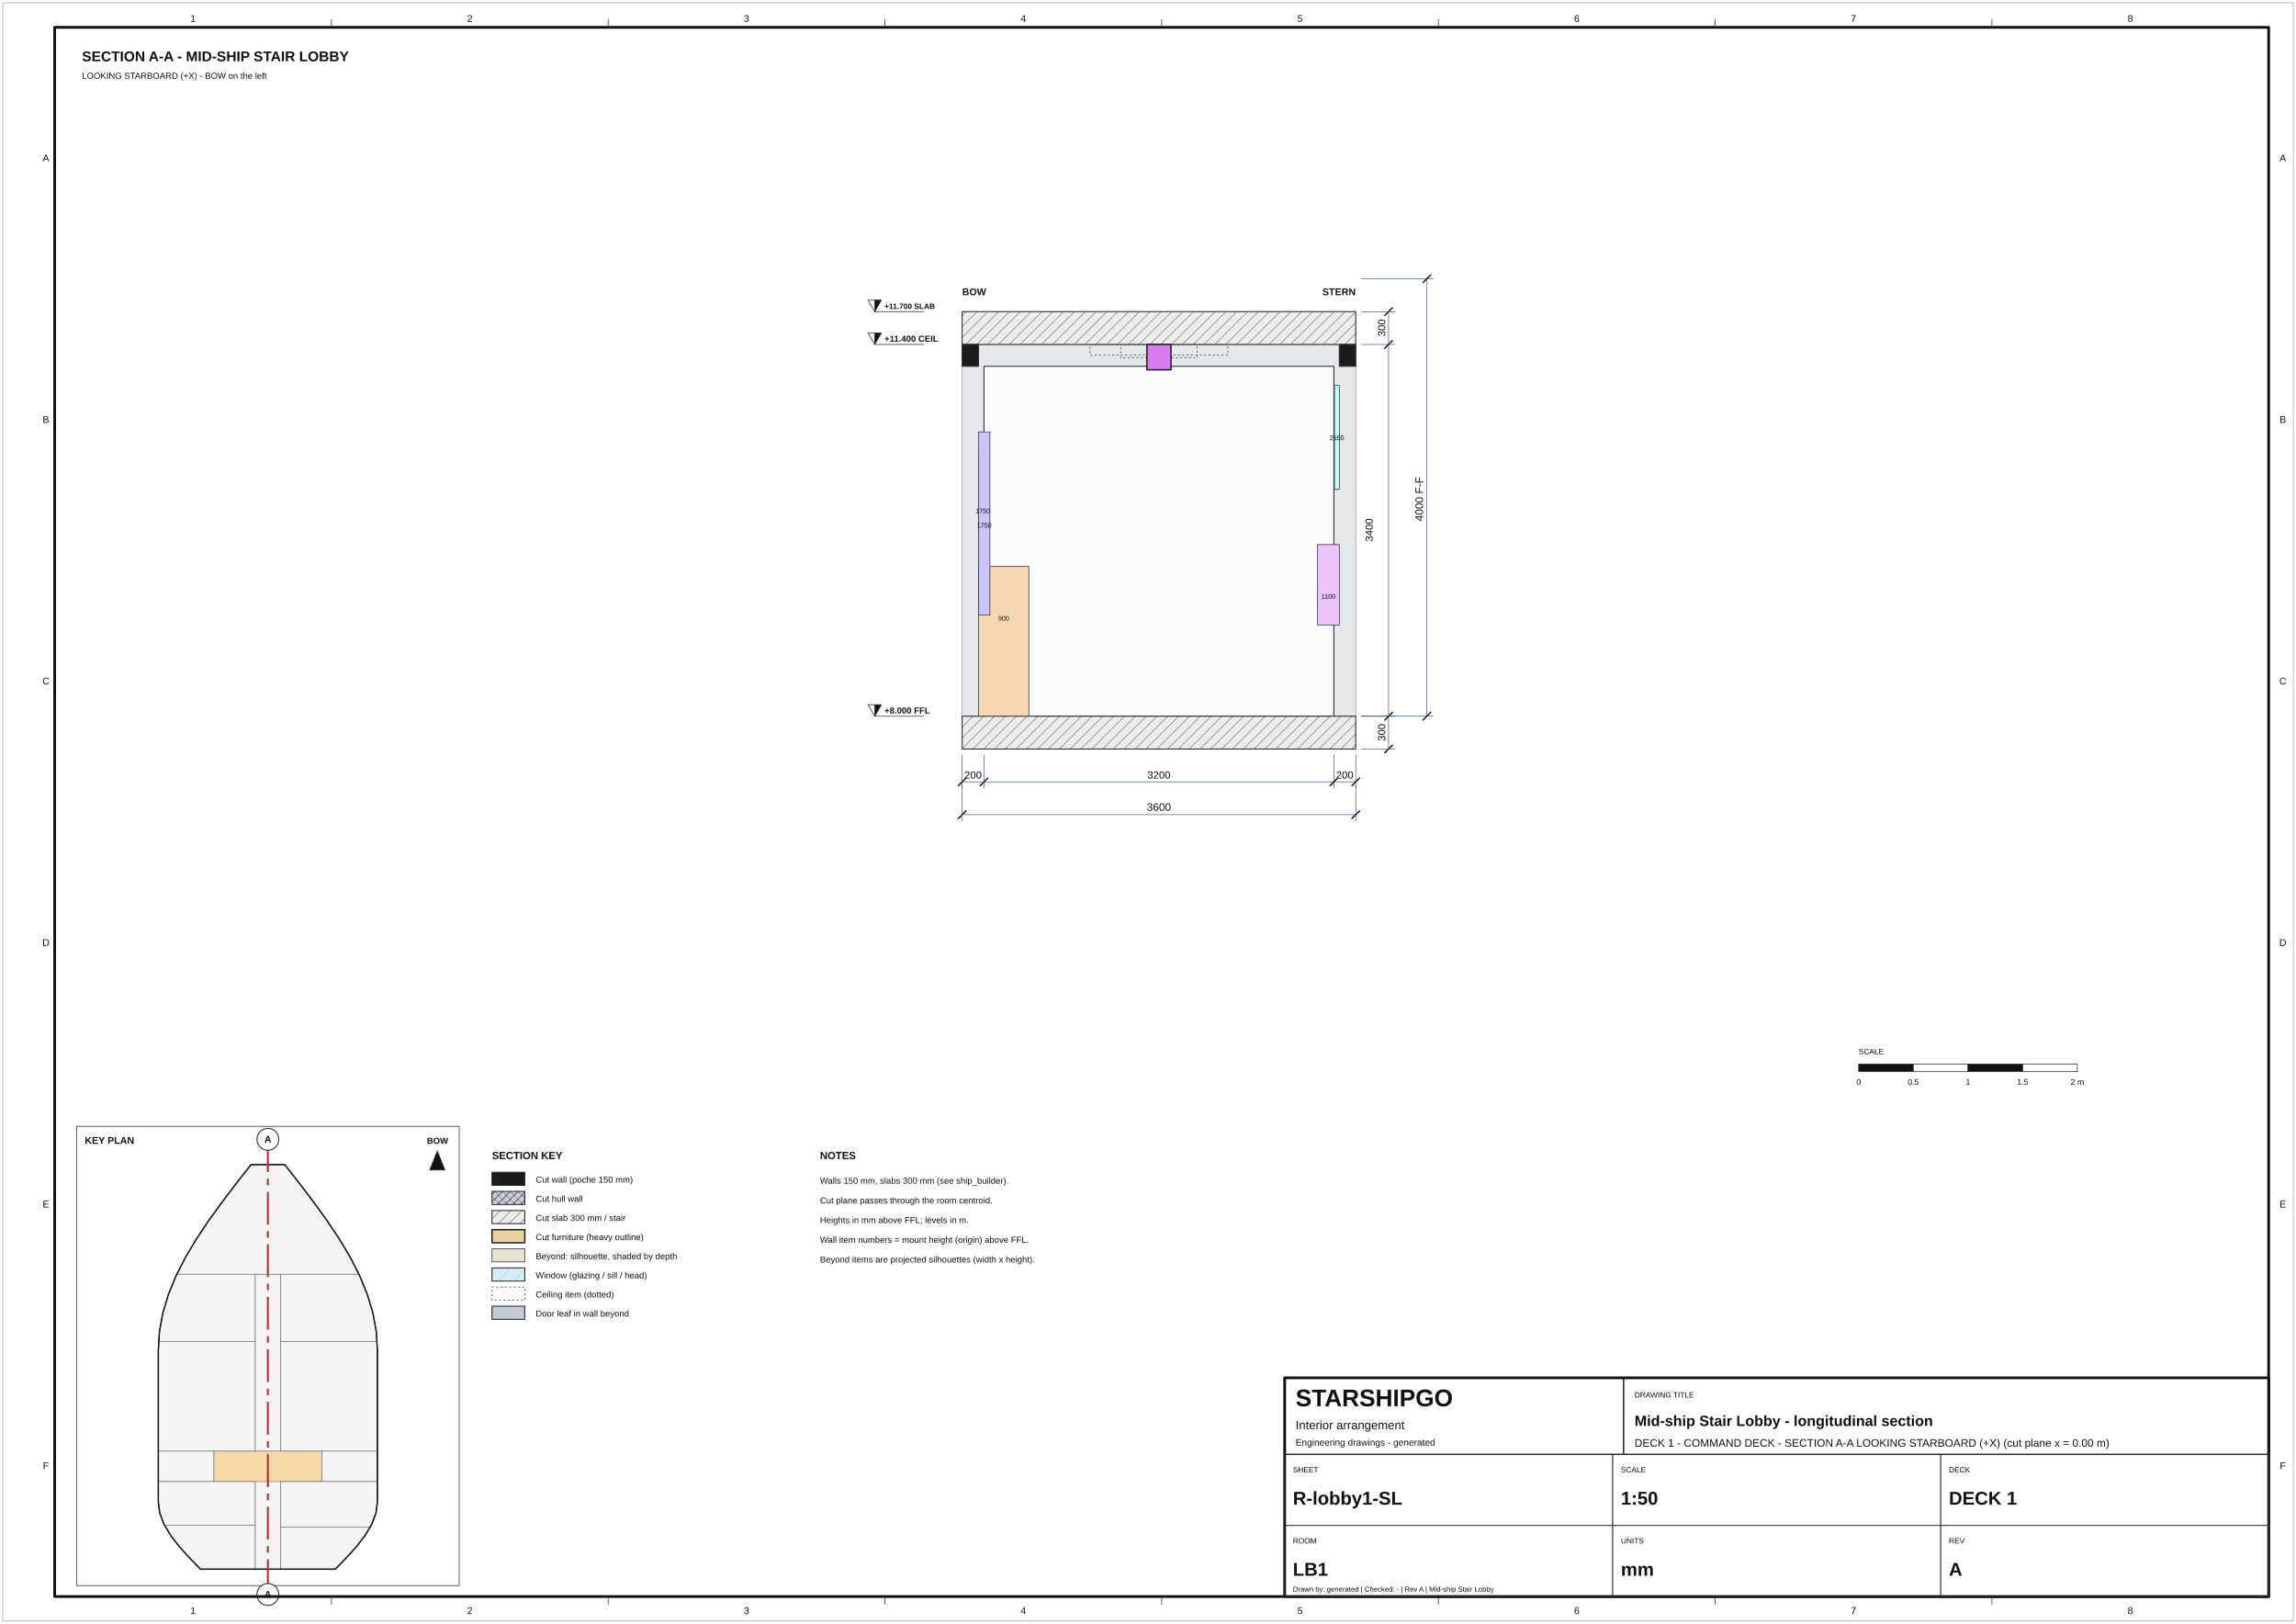
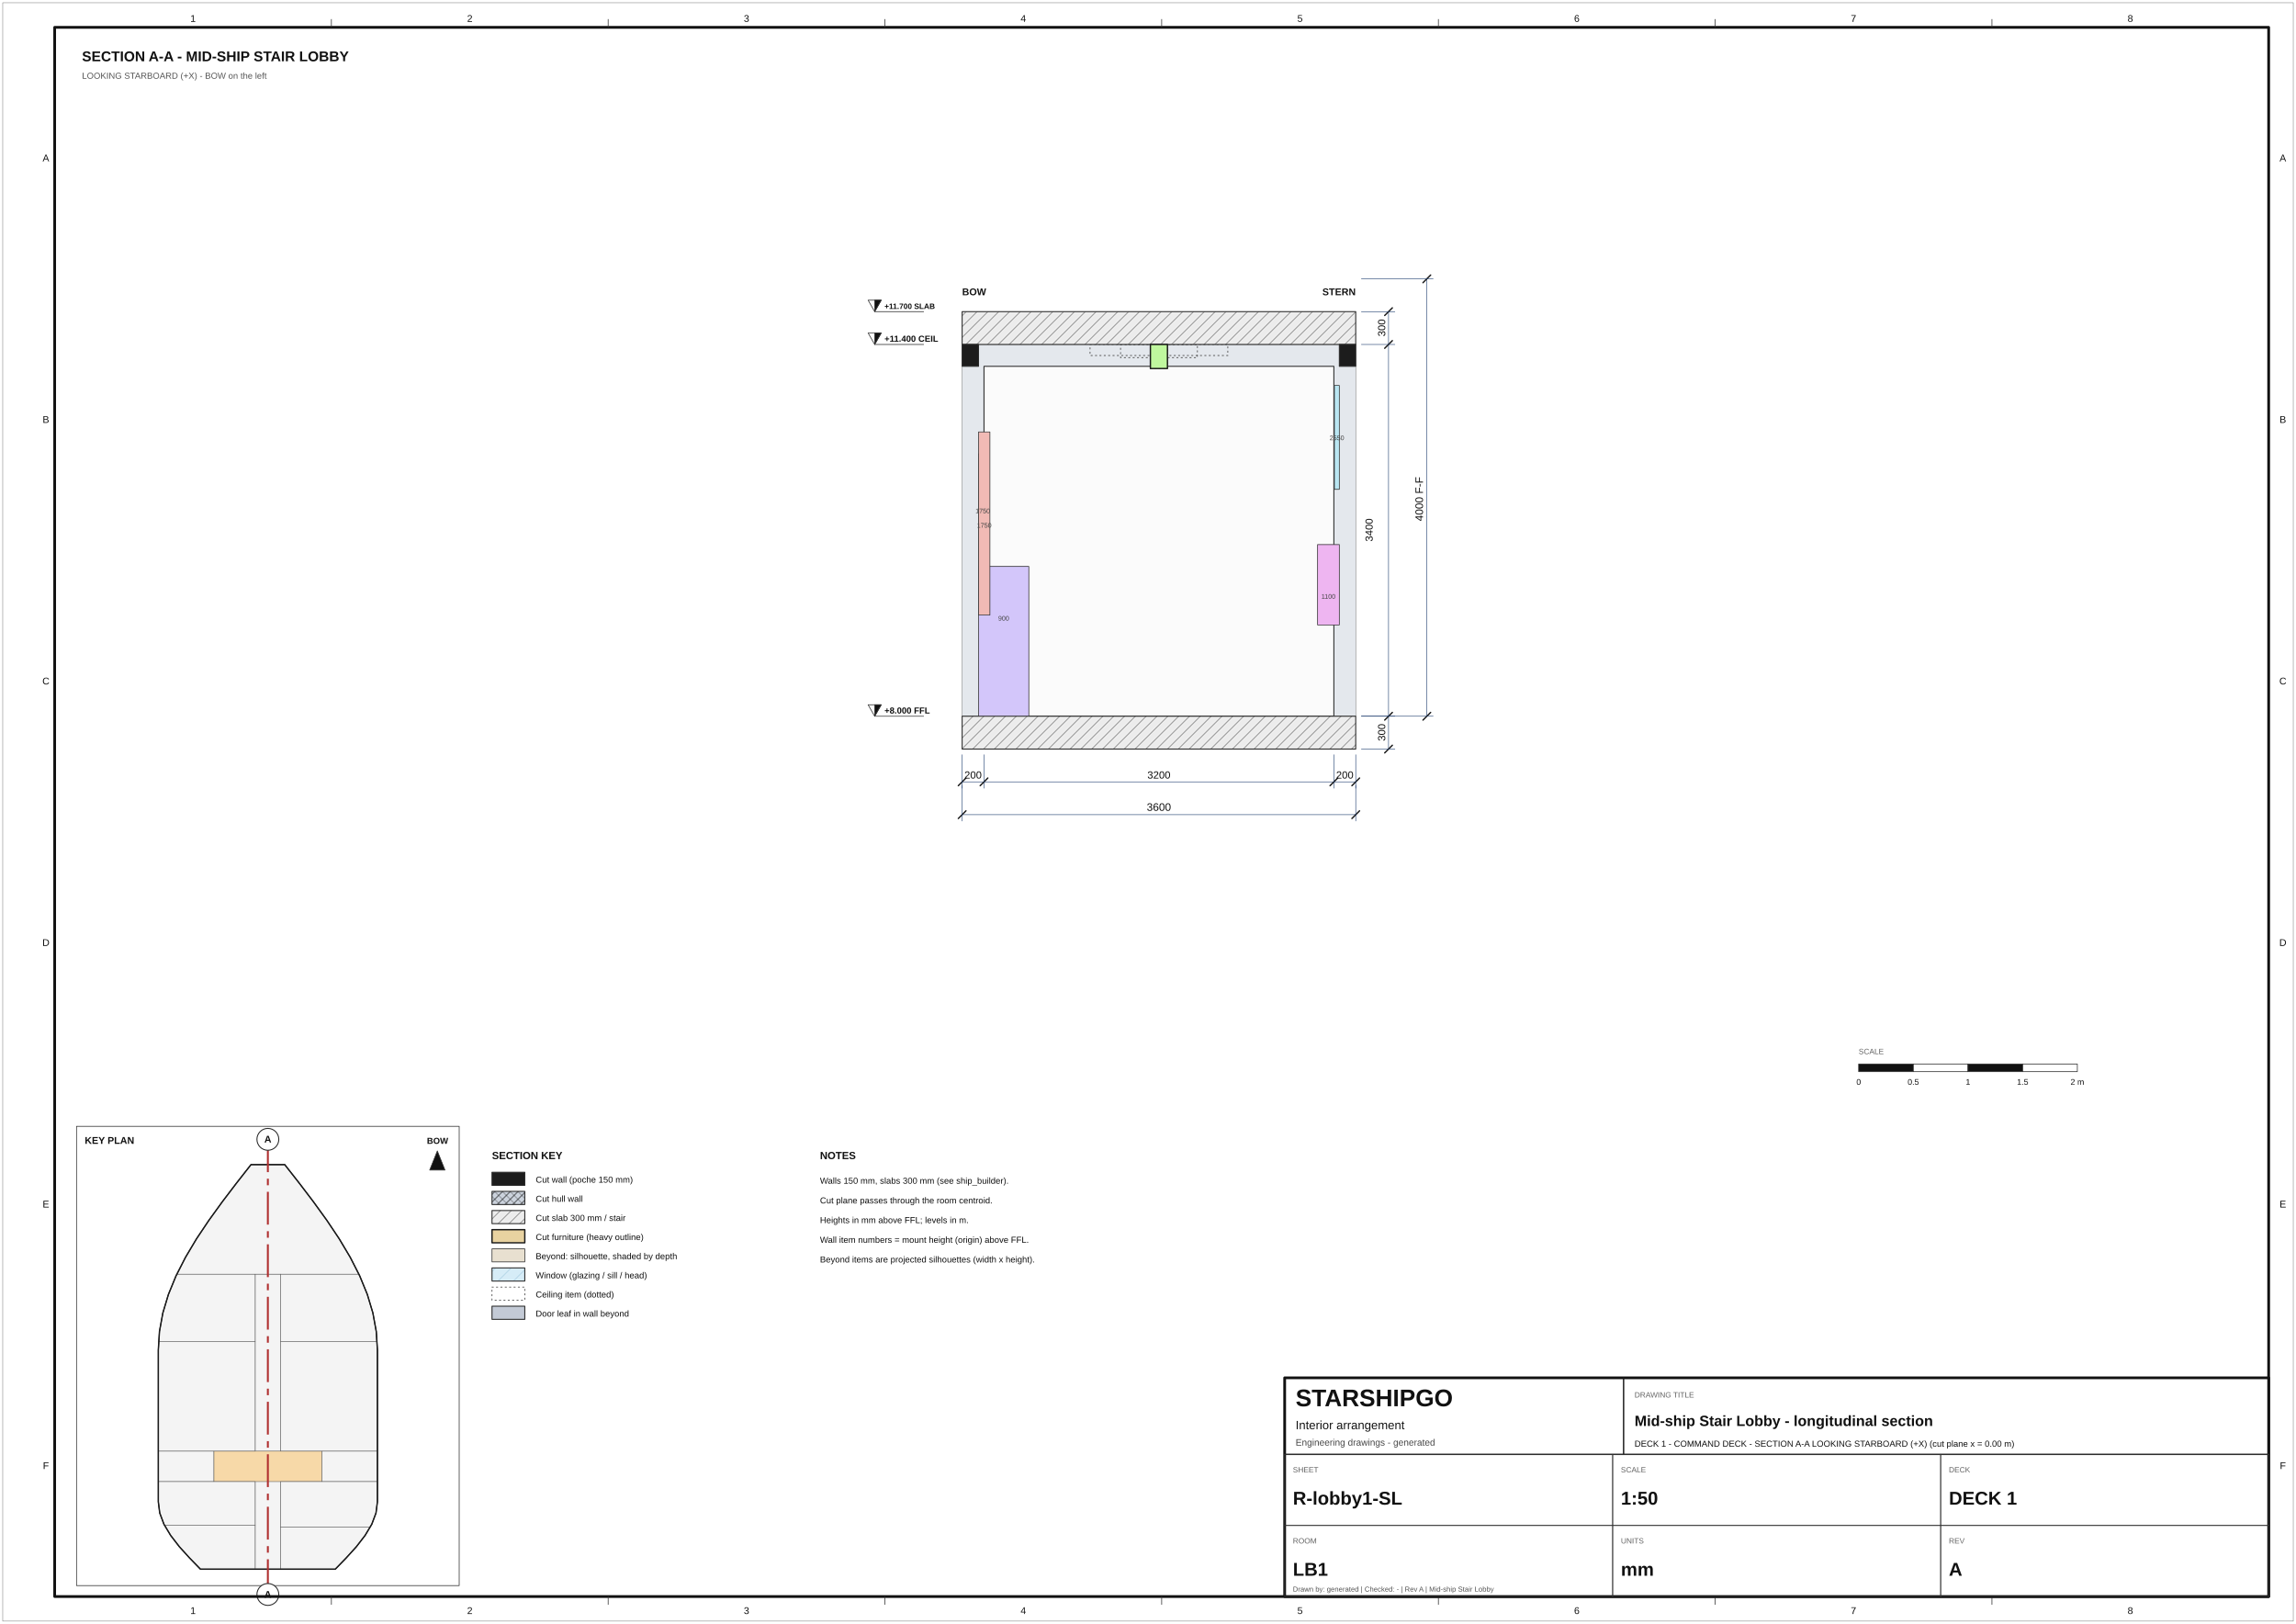
<svg xmlns="http://www.w3.org/2000/svg" width="420mm" height="297mm" viewBox="0 0 420 297">
  <style>
.t{font-family:Arial, Helvetica, 'DejaVu Sans', sans-serif;fill:#111}
.b{font-weight:bold}.i{font-style:italic}
.h{stroke:#111;stroke-width:.5;stroke-linejoin:round;stroke-linecap:round}
.m{stroke:#1a1a1a;stroke-width:.25;stroke-linejoin:round;stroke-linecap:round}
.n{stroke:#2a2a2a;stroke-width:.18;stroke-linejoin:round}
.f{stroke:#333;stroke-width:.13;stroke-linejoin:round}
.x{stroke:#555;stroke-width:.07}
.g{stroke:#9a9a9a;stroke-width:.1}
.gg{stroke:#c4c4c4;stroke-width:.08}
.d{stroke:#1d3c6e;stroke-width:.1}
.dsh{stroke:#222;stroke-width:.18;stroke-dasharray:1.6 .8}
.dot{stroke:#444;stroke-width:.14;stroke-dasharray:.25 .55;stroke-linecap:round}
.hid{stroke:#777;stroke-width:.12;stroke-dasharray:1 .7}
.cl{stroke:#b03030;stroke-width:.12;stroke-dasharray:5 1 1 1}
.cut{stroke:#b03030;stroke-width:.35;stroke-dasharray:6 1.2 1.2 1.2}
.red{stroke:#b03030;stroke-width:.13;stroke-dasharray:1.2 .7}
.none{stroke:none}
.halo{paint-order:stroke;stroke:#fff;stroke-width:.8;stroke-linejoin:round}
</style>
  <defs>
    <pattern id="hSlab" width="1.4" height="1.4" patternUnits="userSpaceOnUse" patternTransform="rotate(45)">
      <rect width="1.4" height="1.4" fill="#ececec" />
      <line x1="0" y1="0" x2="0" y2="1.4" stroke="#222" stroke-width=".13" />
    </pattern>
    <pattern id="hHull" width="1" height="1" patternUnits="userSpaceOnUse" patternTransform="rotate(45)">
      <rect width="1" height="1" fill="#c9d0da" />
      <line x1="0" y1="0" x2="0" y2="1" stroke="#111" stroke-width=".2" />
      <line x1="0" y1="0" x2="1" y2="0" stroke="#111" stroke-width=".1" />
    </pattern>
    <pattern id="hHole" width="1.6" height="1.6" patternUnits="userSpaceOnUse" patternTransform="rotate(-45)">
      <line x1="0" y1="0" x2="0" y2="1.6" stroke="#444" stroke-width=".12" />
    </pattern>
    <pattern id="hZone" width="1.8" height="1.8" patternUnits="userSpaceOnUse" patternTransform="rotate(45)">
      <line x1="0" y1="0" x2="0" y2="1.8" stroke="#d08080" stroke-width=".1" />
    </pattern>
    <pattern id="hPlen" width="1.6" height="1.6" patternUnits="userSpaceOnUse">
      <circle cx=".4" cy=".4" r=".12" fill="#888" />
      <circle cx="1.2" cy="1.2" r=".12" fill="#888" />
    </pattern>
    <pattern id="hGlass" width="2" height="2" patternUnits="userSpaceOnUse" patternTransform="rotate(45)">
      <rect width="2" height="2" fill="#d6ecf7" />
      <line x1="0" y1="0" x2="0" y2="2" stroke="#5a9abb" stroke-width=".08" />
    </pattern>
    <pattern id="hFloor" width="1.2" height="1.2" patternUnits="userSpaceOnUse" patternTransform="rotate(-45)">
      <rect width="1.2" height="1.2" fill="#f2f2f2" />
      <line x1="0" y1="0" x2="0" y2="1.2" stroke="#555" stroke-width=".1" />
    </pattern>
  </defs>
  <rect x="0" y="0" width="420" height="297" fill="#ffffff" />
  <text x="15" y="11.2" font-size="2.6" class="t b">SECTION A-A - MID-SHIP STAIR LOBBY</text>
-   <text x="15" y="14.4" font-size="1.6" class="t" fill="#555">LOOKING STARBOARD (+X)  -  BOW on the left</text>
+   <text x="15" y="14.4" font-size="1.6" class="t" style="fill:#555">LOOKING STARBOARD (+X)  -  BOW on the left</text>
  <clipPath id="clipA">
    <rect x="175.7" y="56.7" width="72.6" height="80.6" />
  </clipPath>
  <g clip-path="url(#clipA)">
    <polygon points="176,63 248,63 248,131 176,131" class="x" fill="#e4e8ed" />
    <polygon points="180,67 244,67 244,131 180,131" class="n" fill="#fbfbfb" />
-     <polygon points="179,83 180.56,83 180.56,109 179,109" class="f" fill="#dbbbf7" />
-     <polygon points="205,63 219,63 219,65.4 205,65.4" class="dot" fill="none" />
-     <polygon points="244.1,70.5 245,70.5 245,89.5 244.1,89.5" class="f" fill="#c6fafa" />
-     <polygon points="199.4,63 224.6,63 224.6,64.96 199.4,64.96" class="dot" fill="none" />
-     <polygon points="179,103.6 188.2,103.6 188.2,131.2 179,131.2" class="f" fill="#f6d7b3" />
-     <polygon points="179,79 181.08,79 181.08,112.5 179,112.5" class="f" fill="#c9c3fa" />
-     <polygon points="241.02,99.6 245,99.6 245,114.3 241.02,114.3" class="f" fill="#ecc3fa" />
-     <polygon points="209.8,63 214.2,63 214.2,67.64 209.8,67.64" class="dot" fill="none" />
+     <polygon points="179,83 180.56,83 180.56,109 179,109" class="f" fill="#f5f7bb" />
+     <polygon points="204.98,63 219.04,63 219.04,65.4 204.98,65.4" class="dot" fill="none" />
+     <polygon points="244.1,70.5 245,70.5 245,89.5 244.1,89.5" class="f" fill="#b9e6f2" />
+     <polygon points="199.4,63 224.6,63 224.6,65.02 199.4,65.02" class="dot" fill="none" />
+     <polygon points="179,103.6 188.2,103.6 188.2,131.2 179,131.2" class="f" fill="#d3c6fa" />
+     <polygon points="179,79 181.08,79 181.08,112.5 179,112.5" class="f" fill="#f1bab5" />
+     <polygon points="241.02,99.6 245,99.6 245,114.3 241.02,114.3" class="f" fill="#eeb5f1" />
+     <polygon points="210.44,63 213.56,63 213.56,67.4 210.44,67.4" class="dot" fill="none" />
    <polygon points="176,131 248,131 248,137 176,137" class="n" fill="url(#hSlab)" />
    <polygon points="176,57 248,57 248,63 176,63" class="n" fill="url(#hSlab)" />
    <polygon points="176,63 179,63 179,67 176,67" class="n" fill="#1c1c1c" />
    <polygon points="245,63 248,63 248,67 245,67" class="n" fill="#1c1c1c" />
-     <polygon points="209.8,63 214.2,63 214.2,67.64 209.8,67.64" class="m" fill="#d87def" />
+     <polygon points="210.44,63 213.56,63 213.56,67.4 210.44,67.4" class="m" fill="#bff79e" />
  </g>
-   <text x="183.6" y="113.5" font-size="1.2" class="t" text-anchor="middle" fill="#444">900</text>
-   <text x="180.04" y="96.5" font-size="1.2" class="t" text-anchor="middle" fill="#444">1750</text>
-   <text x="243.01" y="109.5" font-size="1.2" class="t" text-anchor="middle" fill="#444">1100</text>
-   <text x="179.78" y="93.86" font-size="1.2" class="t" text-anchor="middle" fill="#444">1750</text>
-   <text x="244.55" y="80.5" font-size="1.2" class="t" text-anchor="middle" fill="#444">2550</text>
+   <text x="183.6" y="113.5" font-size="1.2" class="t" text-anchor="middle" style="fill:#444">900</text>
+   <text x="180.04" y="96.5" font-size="1.2" class="t" text-anchor="middle" style="fill:#444">1750</text>
+   <text x="243.01" y="109.5" font-size="1.2" class="t" text-anchor="middle" style="fill:#444">1100</text>
+   <text x="179.78" y="93.86" font-size="1.2" class="t" text-anchor="middle" style="fill:#444">1750</text>
+   <text x="244.55" y="80.5" font-size="1.2" class="t" text-anchor="middle" style="fill:#444">2550</text>
  <text x="176" y="54" font-size="1.8" class="t b">BOW</text>
  <text x="248" y="54" font-size="1.8" class="t b" text-anchor="end">STERN</text>
  <line x1="254" y1="137" x2="254" y2="57" class="d" />
  <line x1="253.3" y1="137.7" x2="254.7" y2="136.3" class="m" />
  <line x1="249" y1="137" x2="255.2" y2="137" class="d" />
  <line x1="253.3" y1="131.7" x2="254.7" y2="130.3" class="m" />
  <line x1="249" y1="131" x2="255.2" y2="131" class="d" />
  <line x1="253.3" y1="63.7" x2="254.7" y2="62.3" class="m" />
  <line x1="249" y1="63" x2="255.2" y2="63" class="d" />
  <line x1="253.3" y1="57.7" x2="254.7" y2="56.3" class="m" />
  <line x1="249" y1="57" x2="255.2" y2="57" class="d" />
  <text x="253.4" y="135.54" font-size="1.9" class="t" transform="rotate(-90 253.4 135.54)">300</text>
  <text x="251.1" y="99.05" font-size="1.9" class="t" transform="rotate(-90 251.1 99.05)">3400</text>
  <text x="253.4" y="61.54" font-size="1.9" class="t" transform="rotate(-90 253.4 61.54)">300</text>
  <line x1="261" y1="51" x2="261" y2="131" class="d" />
  <line x1="260.3" y1="51.7" x2="261.7" y2="50.3" class="m" />
  <line x1="260.3" y1="131.7" x2="261.7" y2="130.3" class="m" />
  <line x1="249" y1="51" x2="262.2" y2="51" class="d" />
  <line x1="249" y1="131" x2="262.2" y2="131" class="d" />
  <text x="260.3" y="95.32" font-size="2" class="t" transform="rotate(-90 260.3 95.32)">4000 F-F</text>
  <line x1="160" y1="131" x2="169" y2="131" class="f" />
  <polygon points="160,131 158.8,128.9 161.2,128.9" class="f" fill="#fff" />
  <polygon points="160,131 161.2,128.9 160,128.9" class="f" fill="#111" />
  <text x="161.8" y="130.5" font-size="1.6" class="t b">+8.000 FFL</text>
  <line x1="160" y1="63" x2="169" y2="63" class="f" />
  <polygon points="160,63 158.8,60.9 161.2,60.9" class="f" fill="#fff" />
  <polygon points="160,63 161.2,60.9 160,60.9" class="f" fill="#111" />
  <text x="161.8" y="62.5" font-size="1.6" class="t b">+11.400 CEIL</text>
  <line x1="160" y1="57" x2="169" y2="57" class="f" />
  <polygon points="160,57 158.8,54.9 161.2,54.9" class="f" fill="#fff" />
  <polygon points="160,57 161.2,54.9 160,54.9" class="f" fill="#111" />
  <text x="161.8" y="56.5" font-size="1.4" class="t b">+11.700 SLAB</text>
  <line x1="176" y1="143" x2="248" y2="143" class="d" />
  <line x1="175.3" y1="143.7" x2="176.7" y2="142.3" class="m" />
  <line x1="176" y1="138" x2="176" y2="144.2" class="d" />
  <line x1="179.3" y1="143.7" x2="180.7" y2="142.3" class="m" />
  <line x1="180" y1="138" x2="180" y2="144.2" class="d" />
  <line x1="243.3" y1="143.7" x2="244.7" y2="142.3" class="m" />
  <line x1="244" y1="138" x2="244" y2="144.2" class="d" />
  <line x1="247.3" y1="143.7" x2="248.7" y2="142.3" class="m" />
  <line x1="248" y1="138" x2="248" y2="144.2" class="d" />
  <text x="178" y="142.4" font-size="1.9" class="t" text-anchor="middle">200</text>
  <text x="212" y="142.4" font-size="1.9" class="t" text-anchor="middle">3200</text>
  <text x="246" y="142.4" font-size="1.9" class="t" text-anchor="middle">200</text>
  <line x1="176" y1="149" x2="248" y2="149" class="d" />
  <line x1="175.3" y1="149.7" x2="176.7" y2="148.3" class="m" />
  <line x1="247.3" y1="149.7" x2="248.7" y2="148.3" class="m" />
  <line x1="176" y1="143.6" x2="176" y2="150.2" class="d" />
  <line x1="248" y1="143.6" x2="248" y2="150.2" class="d" />
  <text x="212" y="148.3" font-size="2" class="t" text-anchor="middle">3600</text>
-   <text x="340" y="192.8" font-size="1.4" class="t" fill="#666">SCALE</text>
+   <text x="340" y="192.8" font-size="1.4" class="t" style="fill:#666">SCALE</text>
  <rect x="340" y="194.6" width="10" height="1.4" class="f" fill="#111" />
  <rect x="350" y="194.6" width="10" height="1.4" class="f" fill="#fff" />
  <rect x="360" y="194.6" width="10" height="1.4" class="f" fill="#111" />
  <rect x="370" y="194.6" width="10" height="1.4" class="f" fill="#fff" />
  <text x="340" y="198.4" font-size="1.5" class="t" text-anchor="middle">0</text>
  <text x="350" y="198.4" font-size="1.5" class="t" text-anchor="middle">0.5</text>
  <text x="360" y="198.4" font-size="1.5" class="t" text-anchor="middle">1</text>
  <text x="370" y="198.4" font-size="1.5" class="t" text-anchor="middle">1.5</text>
  <text x="380" y="198.4" font-size="1.5" class="t" text-anchor="middle">2 m</text>
  <rect x="14" y="206" width="70" height="84" class="f" fill="none" />
  <text x="15.5" y="209.2" font-size="1.8" class="t b">KEY PLAN</text>
  <polygon points="52.08,213 54.74,216.39 57.32,219.78 59.78,223.18 62.05,226.57 64.07,229.96 65.8,233.35 67.19,236.74 68.21,240.13 68.83,243.53 69.04,246.92 69.04,274.67 68.78,276.72 68.01,278.78 66.78,280.83 65.19,282.89 63.33,284.94 61.33,287 36.67,287 34.67,284.94 32.81,282.89 31.22,280.83 29.99,278.78 29.22,276.72 28.96,274.67 28.96,246.92 29.17,243.53 29.79,240.13 30.81,236.74 32.2,233.35 33.93,229.96 35.95,226.57 38.22,223.18 40.68,219.78 43.26,216.39 45.92,213" class="n" fill="#f4f4f4" />
  <polygon points="46.69,233.04 51.31,233.04 51.31,265.42 46.69,265.42" class="x" fill="none" />
  <polygon points="46.69,270.97 51.31,270.97 51.31,287 46.69,287" class="x" fill="none" />
  <polygon points="39.13,265.42 58.87,265.42 58.87,270.97 39.13,270.97" class="x" fill="#f7d9a8" />
  <polygon points="28.96,265.42 39.13,265.42 39.13,270.97 28.96,270.97" class="x" fill="none" />
  <polygon points="58.87,265.42 69.04,265.42 69.04,270.97 58.87,270.97" class="x" fill="none" />
  <polygon points="33.93,229.96 35.95,226.57 38.22,223.18 40.68,219.78 43.26,216.39 45.92,213 52.08,213 54.74,216.39 57.32,219.78 59.78,223.18 62.05,226.57 64.07,229.96 65.65,233.04 32.35,233.04" class="x" fill="none" />
  <polygon points="29.17,243.53 29.79,240.13 30.81,236.74 32.2,233.35 32.35,233.04 46.69,233.04 46.69,245.38 29.05,245.38" class="x" fill="none" />
  <polygon points="28.96,246.92 29.05,245.38 46.69,245.38 46.69,265.42 28.96,265.42" class="x" fill="none" />
  <polygon points="51.31,233.04 65.65,233.04 65.8,233.35 67.19,236.74 68.21,240.13 68.83,243.53 68.95,245.38 51.31,245.38" class="x" fill="none" />
  <polygon points="51.31,245.38 68.95,245.38 69.04,246.92 69.04,265.42 51.31,265.42" class="x" fill="none" />
  <polygon points="29.99,278.78 29.22,276.72 28.96,274.67 28.96,270.97 46.69,270.97 46.69,278.98 30.11,278.98" class="x" fill="none" />
  <polygon points="34.67,284.94 32.81,282.89 31.22,280.83 30.11,278.98 46.69,278.98 46.69,287 36.67,287" class="x" fill="none" />
  <polygon points="51.31,270.97 69.04,270.97 69.04,274.67 68.78,276.72 68.01,278.78 67.7,279.29 51.31,279.29" class="x" fill="none" />
  <polygon points="51.31,279.29 67.7,279.29 66.78,280.83 65.19,282.89 63.33,284.94 61.33,287 51.31,287" class="x" fill="none" />
  <polygon points="52.08,213 54.74,216.39 57.32,219.78 59.78,223.18 62.05,226.57 64.07,229.96 65.8,233.35 67.19,236.74 68.21,240.13 68.83,243.53 69.04,246.92 69.04,274.67 68.78,276.72 68.01,278.78 66.78,280.83 65.19,282.89 63.33,284.94 61.33,287 36.67,287 34.67,284.94 32.81,282.89 31.22,280.83 29.99,278.78 29.22,276.72 28.96,274.67 28.96,246.92 29.17,243.53 29.79,240.13 30.81,236.74 32.2,233.35 33.93,229.96 35.95,226.57 38.22,223.18 40.68,219.78 43.26,216.39 45.92,213" class="m" fill="none" />
  <line x1="49" y1="208.38" x2="49" y2="291.62" class="cut" />
  <circle cx="49" cy="208.38" r="2" class="n" fill="#fff" />
  <text x="49" y="208.97" font-size="1.8" class="t b" text-anchor="middle">A</text>
  <circle cx="49" cy="291.62" r="2" class="n" fill="#fff" />
  <text x="49" y="292.23" font-size="1.8" class="t b" text-anchor="middle">A</text>
  <text x="82" y="209.2" font-size="1.6" class="t b" text-anchor="end">BOW</text>
  <polygon points="80,210.5 81.4,214 78.6,214" class="f" fill="#111" />
  <text x="90" y="212" font-size="1.9" class="t b">SECTION KEY</text>
  <rect x="90" y="214.4" width="6" height="2.4" class="n" fill="#1c1c1c" />
  <text x="98" y="216.3" font-size="1.6" class="t">Cut wall (poche 150 mm)</text>
  <rect x="90" y="217.9" width="6" height="2.4" class="n" fill="url(#hHull)" />
  <text x="98" y="219.8" font-size="1.6" class="t">Cut hull wall</text>
  <rect x="90" y="221.4" width="6" height="2.4" class="n" fill="url(#hSlab)" />
  <text x="98" y="223.3" font-size="1.6" class="t">Cut slab 300 mm / stair</text>
  <rect x="90" y="224.9" width="6" height="2.4" class="m" fill="#e8d2a0" />
  <text x="98" y="226.8" font-size="1.6" class="t">Cut furniture (heavy outline)</text>
  <rect x="90" y="228.4" width="6" height="2.4" class="f" fill="#e8e0d0" />
  <text x="98" y="230.3" font-size="1.6" class="t">Beyond: silhouette, shaded by depth</text>
  <rect x="90" y="231.9" width="6" height="2.4" class="n" fill="url(#hGlass)" />
  <text x="98" y="233.8" font-size="1.6" class="t">Window (glazing / sill / head)</text>
  <rect x="90" y="235.4" width="6" height="2.4" class="dot" fill="none" />
  <text x="98" y="237.3" font-size="1.6" class="t">Ceiling item (dotted)</text>
  <rect x="90" y="238.9" width="6" height="2.4" class="n" fill="#c3cad6" />
  <text x="98" y="240.8" font-size="1.6" class="t">Door leaf in wall beyond</text>
  <text x="150" y="212" font-size="1.9" class="t b">NOTES</text>
  <text x="150" y="216.5" font-size="1.6" class="t">Walls 150 mm, slabs 300 mm (see ship_builder).</text>
  <text x="150" y="220.1" font-size="1.6" class="t">Cut plane passes through the room centroid.</text>
  <text x="150" y="223.7" font-size="1.6" class="t">Heights in mm above FFL; levels in m.</text>
  <text x="150" y="227.3" font-size="1.6" class="t">Wall item numbers = mount height (origin) above FFL.</text>
  <text x="150" y="230.9" font-size="1.6" class="t">Beyond items are projected silhouettes (width x height).</text>
  <rect x="0.5" y="0.5" width="419" height="296" class="x" fill="none" />
  <rect x="10" y="5" width="405" height="287" class="h" fill="none" />
  <text x="35.31" y="4" font-size="1.8" class="t" text-anchor="middle">1</text>
  <text x="35.31" y="295.2" font-size="1.8" class="t" text-anchor="middle">1</text>
  <text x="85.94" y="4" font-size="1.8" class="t" text-anchor="middle">2</text>
  <text x="85.94" y="295.2" font-size="1.8" class="t" text-anchor="middle">2</text>
  <line x1="60.62" y1="3.5" x2="60.62" y2="5" class="f" />
  <line x1="60.62" y1="292" x2="60.62" y2="293.5" class="f" />
  <text x="136.56" y="4" font-size="1.8" class="t" text-anchor="middle">3</text>
  <text x="136.56" y="295.2" font-size="1.8" class="t" text-anchor="middle">3</text>
  <line x1="111.25" y1="3.5" x2="111.25" y2="5" class="f" />
  <line x1="111.25" y1="292" x2="111.25" y2="293.5" class="f" />
  <text x="187.19" y="4" font-size="1.8" class="t" text-anchor="middle">4</text>
  <text x="187.19" y="295.2" font-size="1.8" class="t" text-anchor="middle">4</text>
  <line x1="161.88" y1="3.5" x2="161.88" y2="5" class="f" />
  <line x1="161.88" y1="292" x2="161.88" y2="293.5" class="f" />
  <text x="237.81" y="4" font-size="1.8" class="t" text-anchor="middle">5</text>
  <text x="237.81" y="295.2" font-size="1.8" class="t" text-anchor="middle">5</text>
  <line x1="212.5" y1="3.5" x2="212.5" y2="5" class="f" />
  <line x1="212.5" y1="292" x2="212.5" y2="293.5" class="f" />
  <text x="288.44" y="4" font-size="1.8" class="t" text-anchor="middle">6</text>
  <text x="288.44" y="295.2" font-size="1.8" class="t" text-anchor="middle">6</text>
  <line x1="263.12" y1="3.5" x2="263.12" y2="5" class="f" />
  <line x1="263.12" y1="292" x2="263.12" y2="293.5" class="f" />
  <text x="339.06" y="4" font-size="1.8" class="t" text-anchor="middle">7</text>
  <text x="339.06" y="295.2" font-size="1.8" class="t" text-anchor="middle">7</text>
  <line x1="313.75" y1="3.5" x2="313.75" y2="5" class="f" />
  <line x1="313.75" y1="292" x2="313.75" y2="293.5" class="f" />
  <text x="389.69" y="4" font-size="1.8" class="t" text-anchor="middle">8</text>
  <text x="389.69" y="295.2" font-size="1.8" class="t" text-anchor="middle">8</text>
  <line x1="364.38" y1="3.5" x2="364.38" y2="5" class="f" />
  <line x1="364.38" y1="292" x2="364.38" y2="293.5" class="f" />
  <text x="8.4" y="29.52" font-size="1.8" class="t" text-anchor="middle">A</text>
  <text x="417.6" y="29.52" font-size="1.8" class="t" text-anchor="middle">A</text>
  <text x="8.4" y="77.35" font-size="1.8" class="t" text-anchor="middle">B</text>
  <text x="417.6" y="77.35" font-size="1.8" class="t" text-anchor="middle">B</text>
  <text x="8.4" y="125.18" font-size="1.8" class="t" text-anchor="middle">C</text>
  <text x="417.6" y="125.18" font-size="1.8" class="t" text-anchor="middle">C</text>
  <text x="8.4" y="173.02" font-size="1.8" class="t" text-anchor="middle">D</text>
  <text x="417.6" y="173.02" font-size="1.8" class="t" text-anchor="middle">D</text>
  <text x="8.4" y="220.85" font-size="1.8" class="t" text-anchor="middle">E</text>
  <text x="417.6" y="220.85" font-size="1.8" class="t" text-anchor="middle">E</text>
  <text x="8.4" y="268.68" font-size="1.8" class="t" text-anchor="middle">F</text>
  <text x="417.6" y="268.68" font-size="1.8" class="t" text-anchor="middle">F</text>
  <rect x="235" y="252" width="180" height="40" class="h" fill="#ffffff" />
  <line x1="235" y1="266" x2="415" y2="266" class="m" />
  <line x1="297" y1="252" x2="297" y2="266" class="m" />
  <text x="237" y="257.2" font-size="4.4" class="t b">STARSHIPGO</text>
  <text x="237" y="261.4" font-size="2.2" class="t">Interior arrangement</text>
-   <text x="237" y="264.4" font-size="1.7" class="t" fill="#444">Engineering drawings - generated</text>
-   <text x="299" y="255.6" font-size="1.4" class="t" fill="#666">DRAWING TITLE</text>
+   <text x="237" y="264.4" font-size="1.7" class="t" style="fill:#444">Engineering drawings - generated</text>
+   <text x="299" y="255.6" font-size="1.4" class="t" style="fill:#666">DRAWING TITLE</text>
  <text x="299" y="260.8" font-size="2.7" class="t b">Mid-ship Stair Lobby - longitudinal section</text>
-   <text x="299" y="264.6" font-size="2" class="t">DECK 1 - COMMAND DECK  -  SECTION A-A LOOKING STARBOARD (+X)  (cut plane x = 0.00 m)</text>
+   <text x="299" y="264.6" font-size="1.6" class="t">DECK 1 - COMMAND DECK  -  SECTION A-A LOOKING STARBOARD (+X)  (cut plane x = 0.00 m)</text>
  <rect x="235" y="266" width="60" height="13" class="f" fill="none" />
-   <text x="236.5" y="269.3" font-size="1.4" class="t" fill="#666">SHEET</text>
+   <text x="236.5" y="269.3" font-size="1.4" class="t" style="fill:#666">SHEET</text>
  <text x="236.5" y="275.2" font-size="3.4" class="t b">R-lobby1-SL</text>
  <rect x="295" y="266" width="60" height="13" class="f" fill="none" />
-   <text x="296.5" y="269.3" font-size="1.4" class="t" fill="#666">SCALE</text>
+   <text x="296.5" y="269.3" font-size="1.4" class="t" style="fill:#666">SCALE</text>
  <text x="296.5" y="275.2" font-size="3.4" class="t b">1:50</text>
  <rect x="355" y="266" width="60" height="13" class="f" fill="none" />
-   <text x="356.5" y="269.3" font-size="1.4" class="t" fill="#666">DECK</text>
+   <text x="356.5" y="269.3" font-size="1.4" class="t" style="fill:#666">DECK</text>
  <text x="356.5" y="275.2" font-size="3.4" class="t b">DECK 1</text>
  <rect x="235" y="279" width="60" height="13" class="f" fill="none" />
-   <text x="236.5" y="282.3" font-size="1.4" class="t" fill="#666">ROOM</text>
+   <text x="236.5" y="282.3" font-size="1.4" class="t" style="fill:#666">ROOM</text>
  <text x="236.5" y="288.2" font-size="3.4" class="t b">LB1</text>
  <rect x="295" y="279" width="60" height="13" class="f" fill="none" />
-   <text x="296.5" y="282.3" font-size="1.4" class="t" fill="#666">UNITS</text>
+   <text x="296.5" y="282.3" font-size="1.4" class="t" style="fill:#666">UNITS</text>
  <text x="296.5" y="288.2" font-size="3.4" class="t b">mm</text>
  <rect x="355" y="279" width="60" height="13" class="f" fill="none" />
-   <text x="356.5" y="282.3" font-size="1.4" class="t" fill="#666">REV</text>
+   <text x="356.5" y="282.3" font-size="1.4" class="t" style="fill:#666">REV</text>
  <text x="356.5" y="288.2" font-size="3.4" class="t b">A</text>
-   <text x="236.5" y="291.1" font-size="1.3" class="t" fill="#555">Drawn by: generated   |   Checked: -   |   Rev A   |   Mid-ship Stair Lobby</text>
+   <text x="236.5" y="291.1" font-size="1.3" class="t" style="fill:#555">Drawn by: generated   |   Checked: -   |   Rev A   |   Mid-ship Stair Lobby</text>
</svg>
